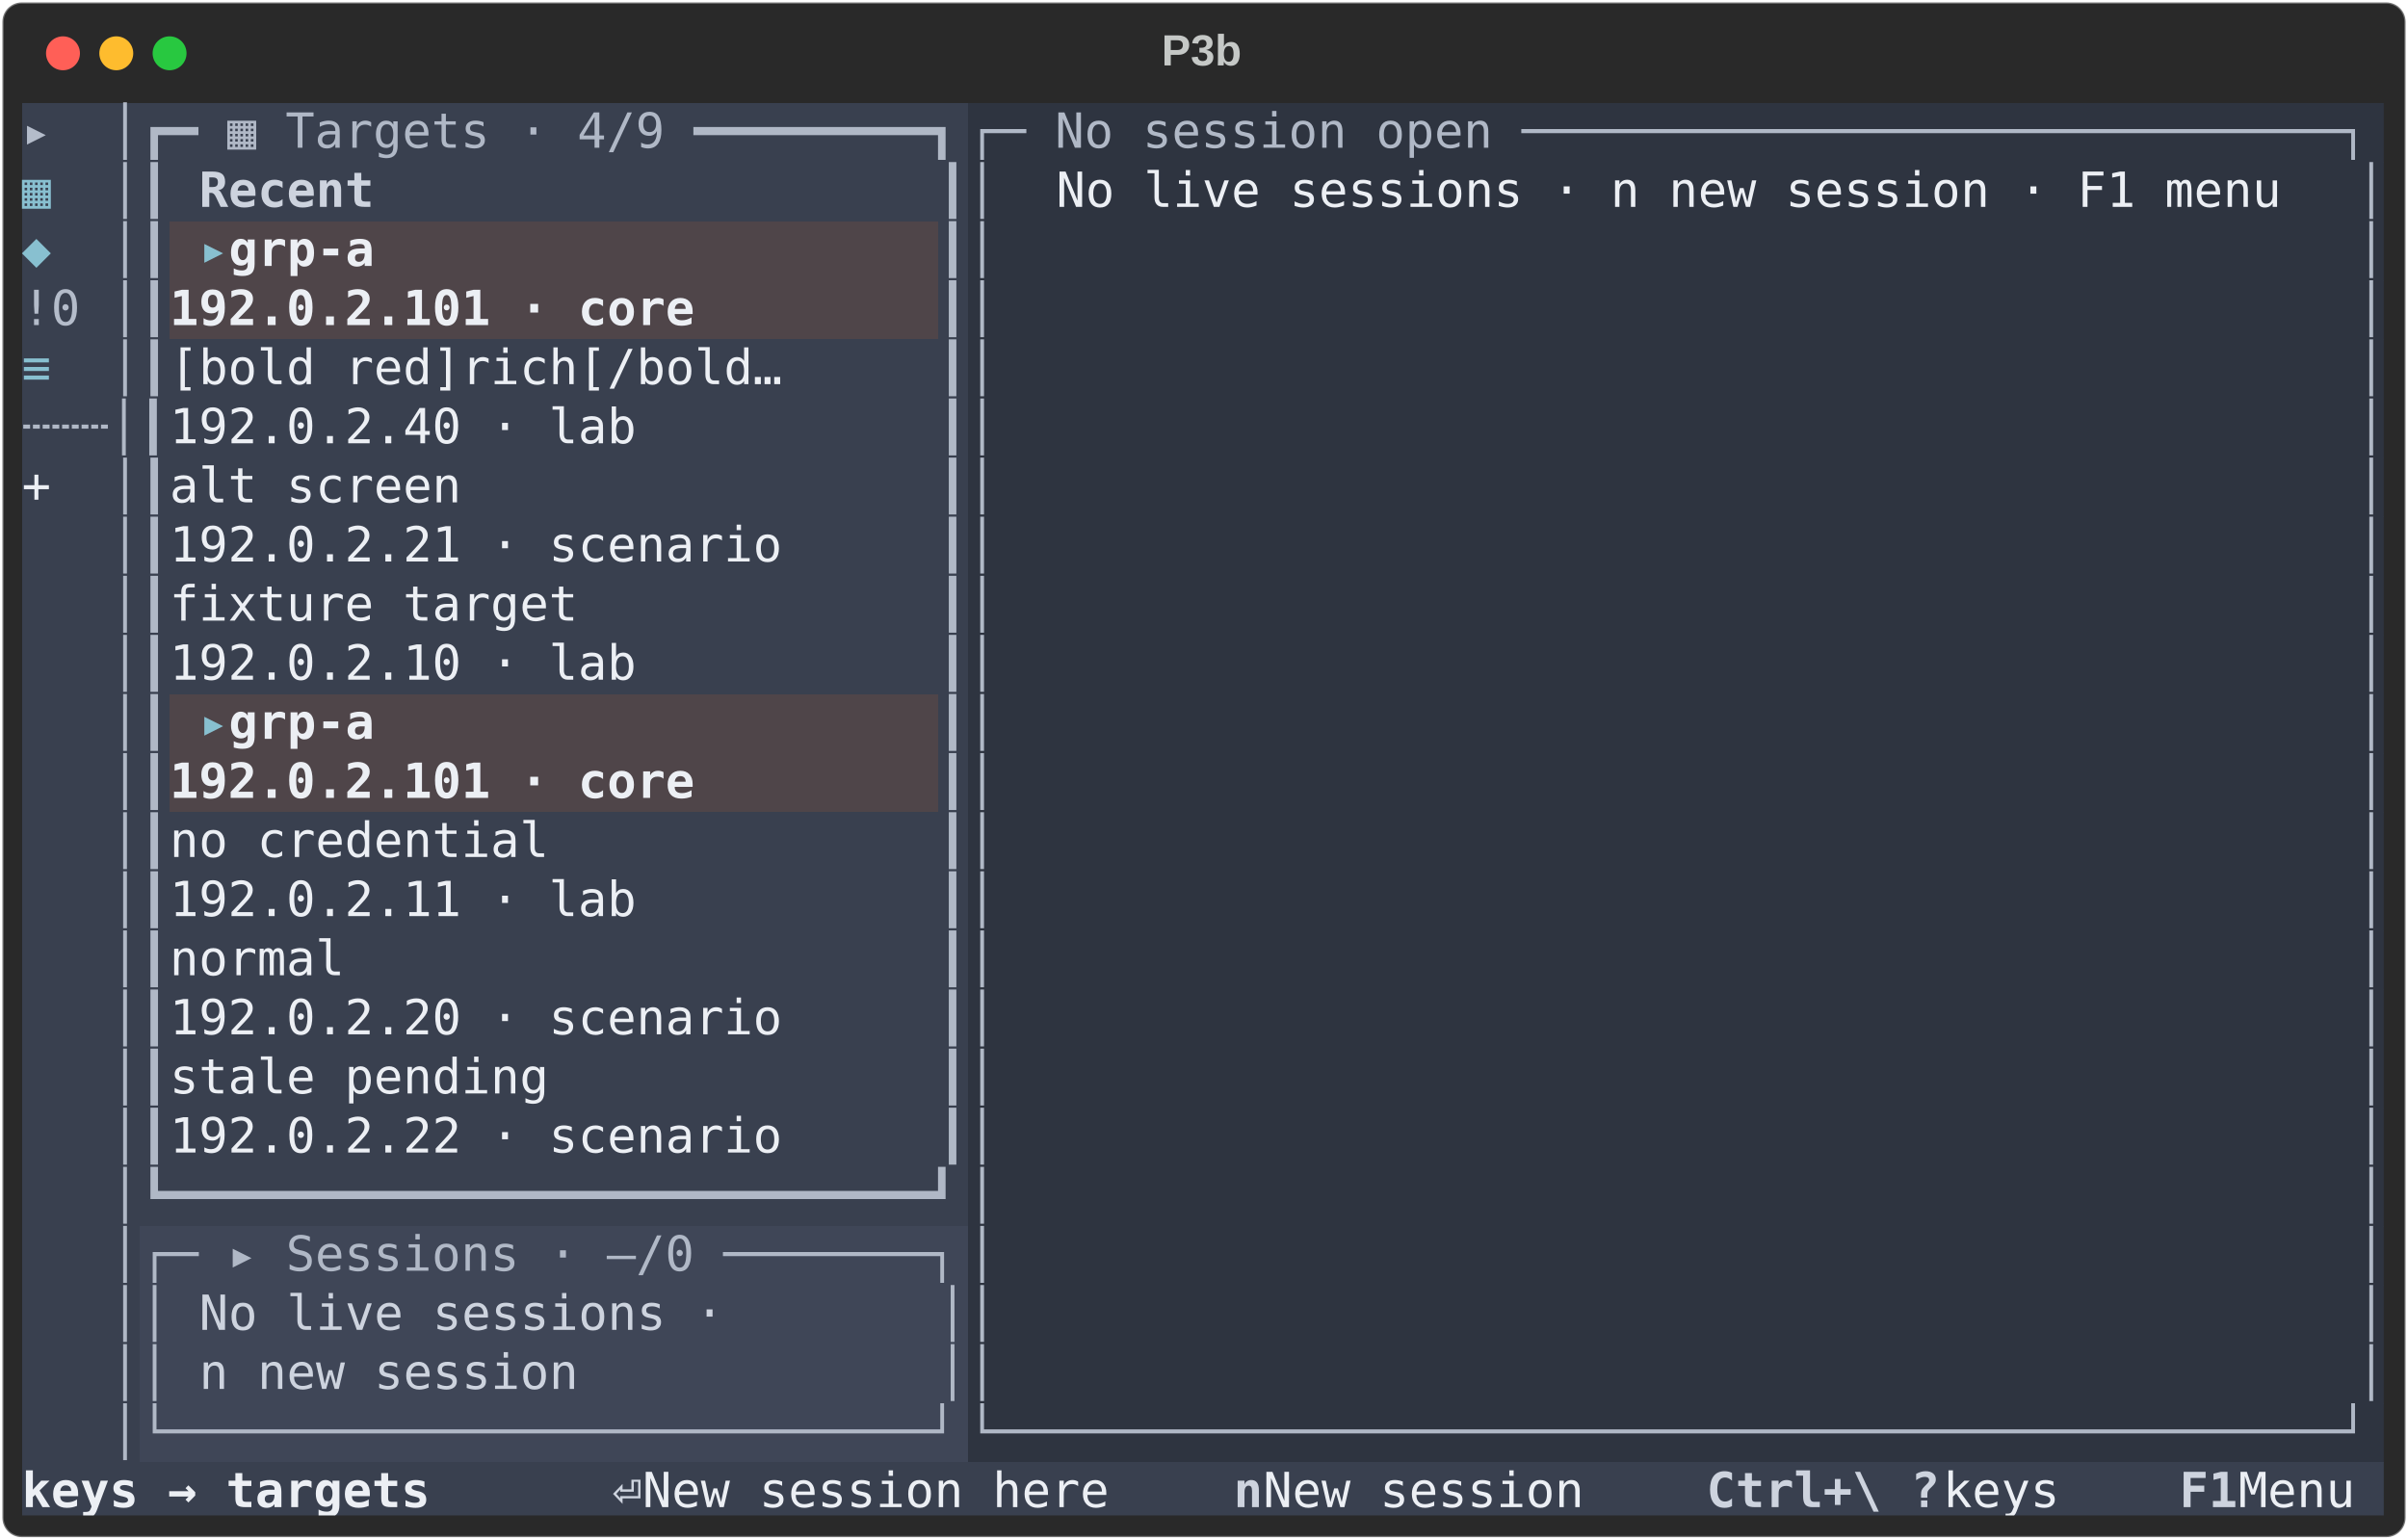
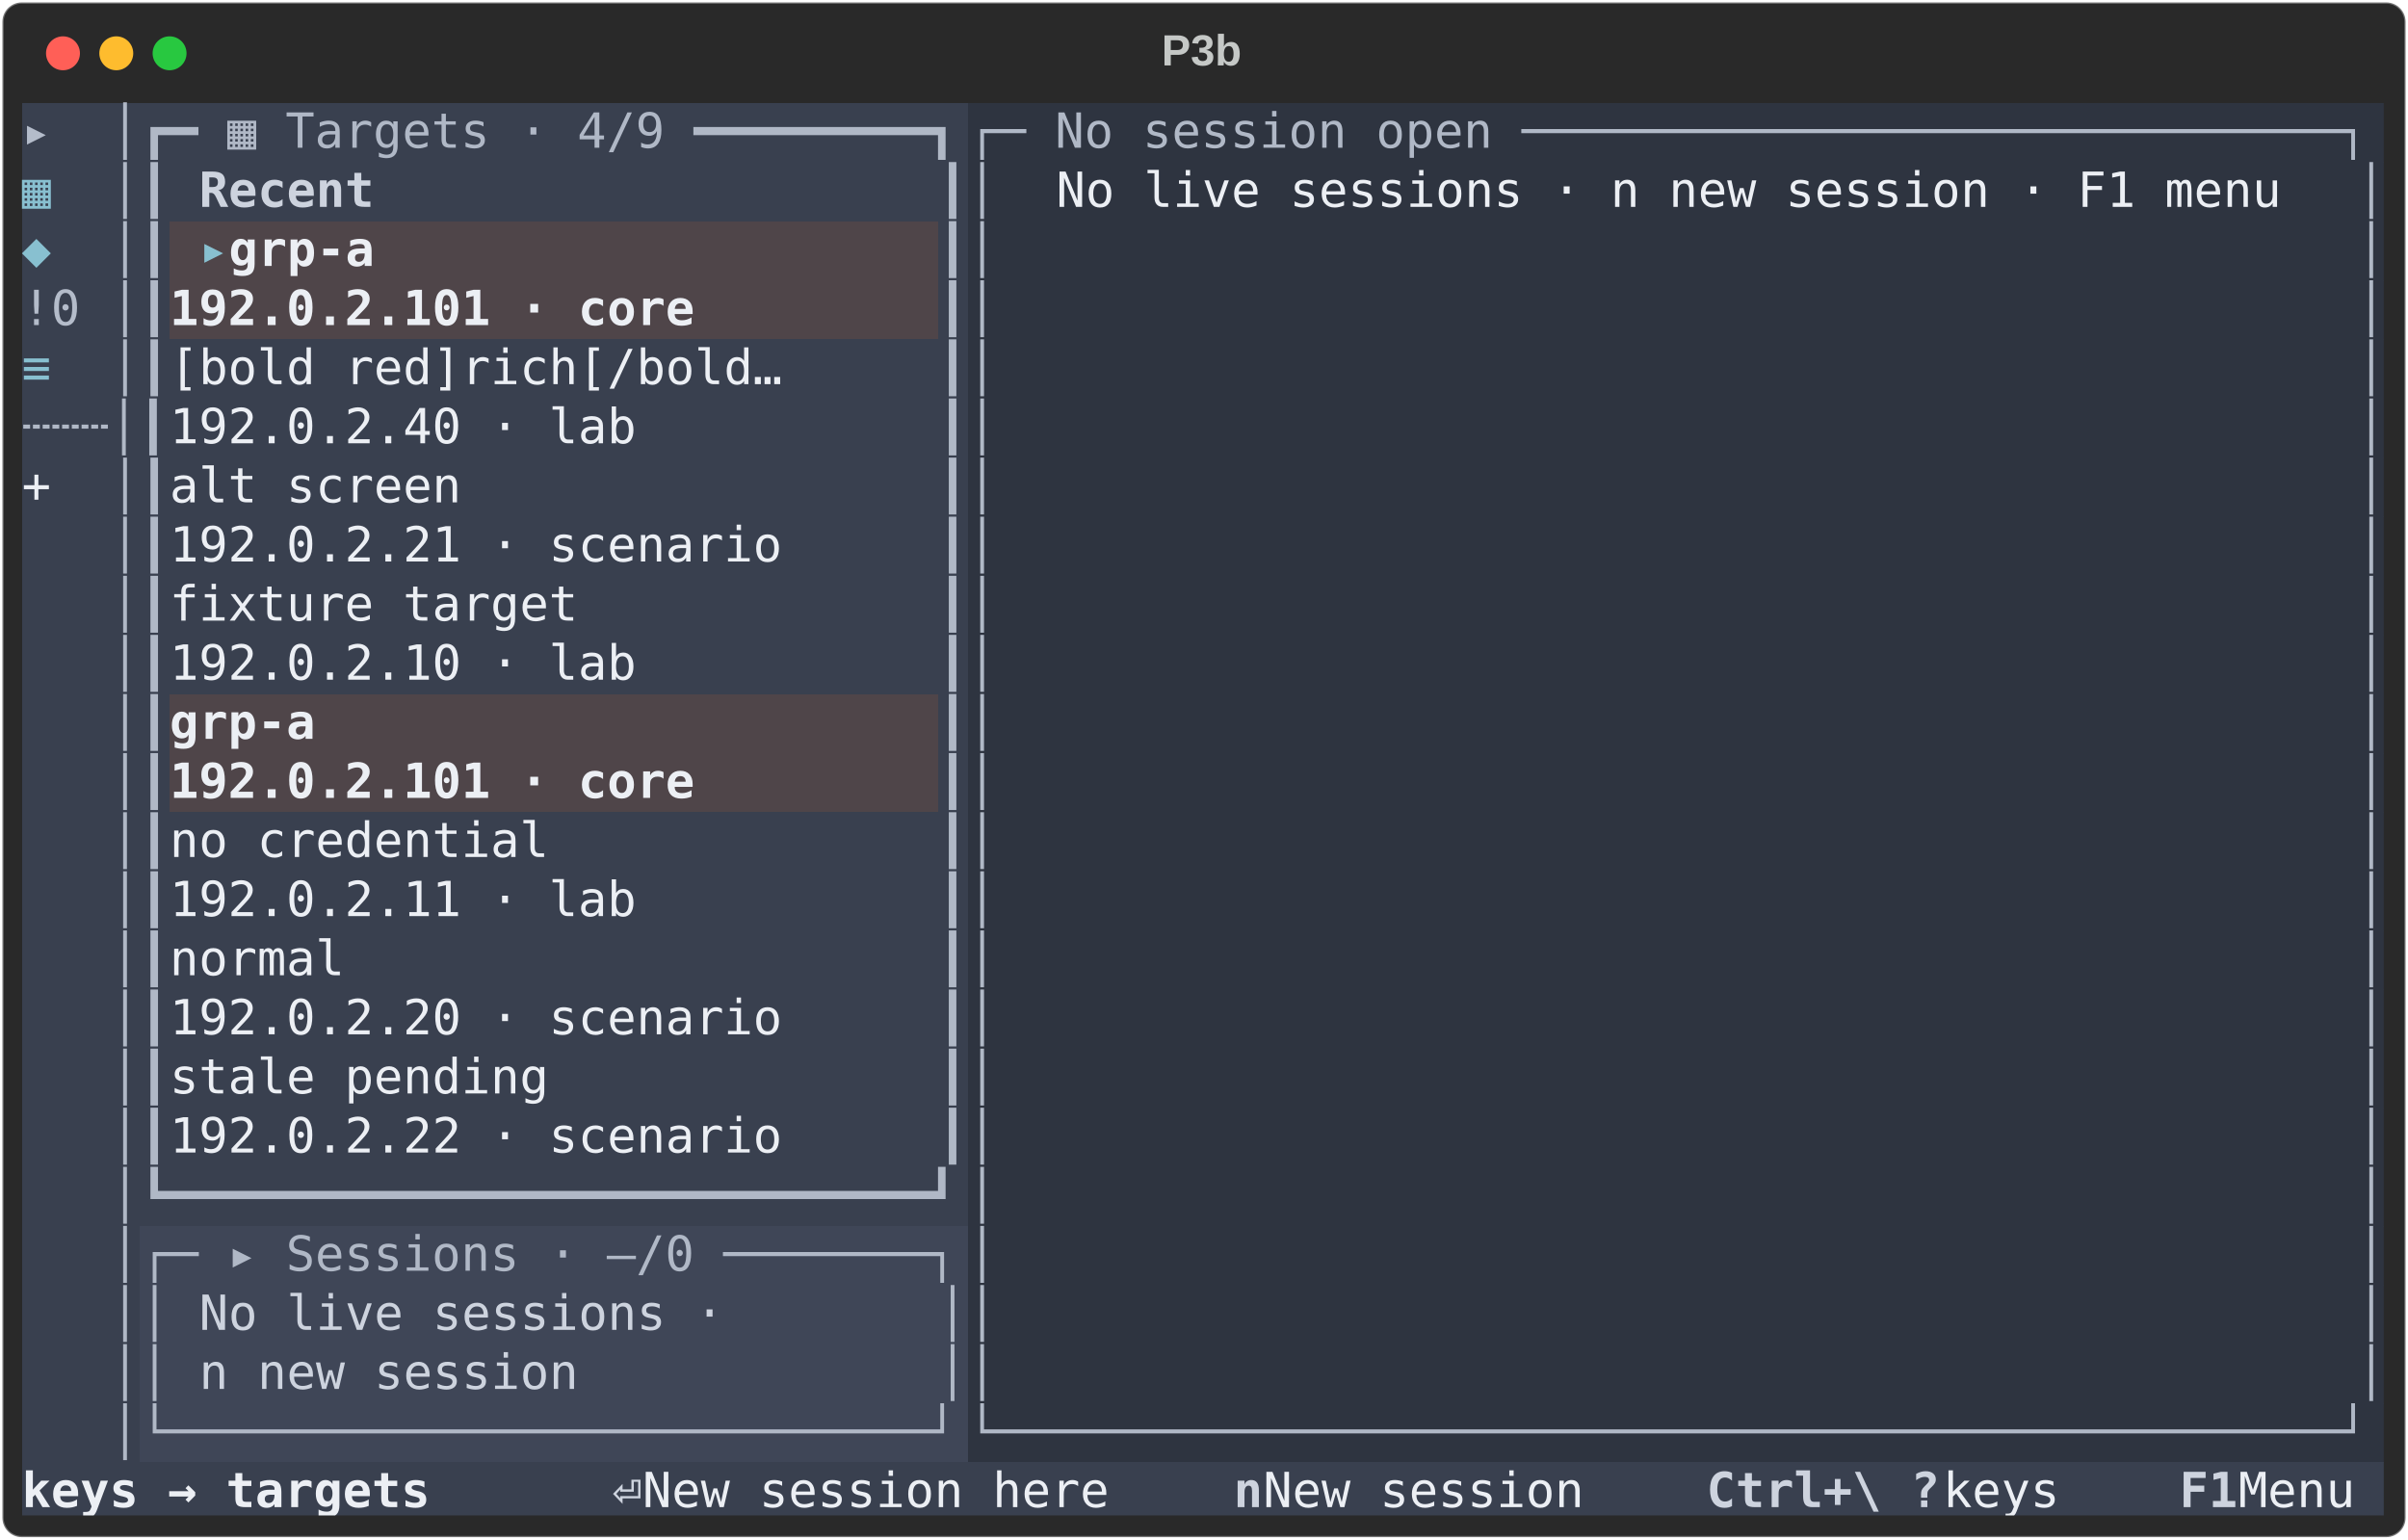
<svg xmlns="http://www.w3.org/2000/svg" class="rich-terminal" viewBox="0 0 994 635.6">
  <style>

    @font-face {
        font-family: "Fira Code";
        src: local("FiraCode-Regular"),
                url("https://cdnjs.cloudflare.com/ajax/libs/firacode/6.2.0/woff2/FiraCode-Regular.woff2") format("woff2"),
                url("https://cdnjs.cloudflare.com/ajax/libs/firacode/6.2.0/woff/FiraCode-Regular.woff") format("woff");
        font-style: normal;
        font-weight: 400;
    }
    @font-face {
        font-family: "Fira Code";
        src: local("FiraCode-Bold"),
                url("https://cdnjs.cloudflare.com/ajax/libs/firacode/6.2.0/woff2/FiraCode-Bold.woff2") format("woff2"),
                url("https://cdnjs.cloudflare.com/ajax/libs/firacode/6.2.0/woff/FiraCode-Bold.woff") format("woff");
        font-style: bold;
        font-weight: 700;
    }

    .terminal-p3b-matrix {
        font-family: Fira Code, monospace;
        font-size: 20px;
        line-height: 24.4px;
        font-variant-east-asian: full-width;
    }

    .terminal-p3b-title {
        font-size: 18px;
        font-weight: bold;
        font-family: arial;
    }

    .terminal-p3b-r1 { fill: #b4bcca }
.terminal-p3b-r2 { fill: #eceff4 }
.terminal-p3b-r3 { fill: #b0b8c6 }
.terminal-p3b-r4 { fill: #c5c8c6 }
.terminal-p3b-r5 { fill: #88c0d0 }
.terminal-p3b-r6 { fill: #cdd3de;font-weight: bold }
.terminal-p3b-r7 { fill: #eceff4;font-weight: bold }
.terminal-p3b-r8 { fill: #88c0d0;font-weight: bold }
.terminal-p3b-r9 { fill: #cdd3de }
    </style>
  <defs>
    <clipPath id="terminal-p3b-clip-terminal">
      <rect x="0" y="0" width="975.0" height="584.6" />
    </clipPath>
    <clipPath id="terminal-p3b-line-0">
      <rect x="0" y="1.5" width="976" height="24.65" />
    </clipPath>
    <clipPath id="terminal-p3b-line-1">
      <rect x="0" y="25.9" width="976" height="24.65" />
    </clipPath>
    <clipPath id="terminal-p3b-line-2">
      <rect x="0" y="50.3" width="976" height="24.65" />
    </clipPath>
    <clipPath id="terminal-p3b-line-3">
      <rect x="0" y="74.7" width="976" height="24.65" />
    </clipPath>
    <clipPath id="terminal-p3b-line-4">
      <rect x="0" y="99.1" width="976" height="24.65" />
    </clipPath>
    <clipPath id="terminal-p3b-line-5">
      <rect x="0" y="123.5" width="976" height="24.65" />
    </clipPath>
    <clipPath id="terminal-p3b-line-6">
      <rect x="0" y="147.9" width="976" height="24.65" />
    </clipPath>
    <clipPath id="terminal-p3b-line-7">
      <rect x="0" y="172.3" width="976" height="24.65" />
    </clipPath>
    <clipPath id="terminal-p3b-line-8">
      <rect x="0" y="196.7" width="976" height="24.65" />
    </clipPath>
    <clipPath id="terminal-p3b-line-9">
      <rect x="0" y="221.1" width="976" height="24.65" />
    </clipPath>
    <clipPath id="terminal-p3b-line-10">
      <rect x="0" y="245.5" width="976" height="24.65" />
    </clipPath>
    <clipPath id="terminal-p3b-line-11">
      <rect x="0" y="269.9" width="976" height="24.65" />
    </clipPath>
    <clipPath id="terminal-p3b-line-12">
      <rect x="0" y="294.3" width="976" height="24.65" />
    </clipPath>
    <clipPath id="terminal-p3b-line-13">
      <rect x="0" y="318.7" width="976" height="24.65" />
    </clipPath>
    <clipPath id="terminal-p3b-line-14">
      <rect x="0" y="343.1" width="976" height="24.65" />
    </clipPath>
    <clipPath id="terminal-p3b-line-15">
      <rect x="0" y="367.5" width="976" height="24.65" />
    </clipPath>
    <clipPath id="terminal-p3b-line-16">
      <rect x="0" y="391.9" width="976" height="24.65" />
    </clipPath>
    <clipPath id="terminal-p3b-line-17">
      <rect x="0" y="416.3" width="976" height="24.65" />
    </clipPath>
    <clipPath id="terminal-p3b-line-18">
      <rect x="0" y="440.7" width="976" height="24.65" />
    </clipPath>
    <clipPath id="terminal-p3b-line-19">
      <rect x="0" y="465.1" width="976" height="24.65" />
    </clipPath>
    <clipPath id="terminal-p3b-line-20">
      <rect x="0" y="489.5" width="976" height="24.65" />
    </clipPath>
    <clipPath id="terminal-p3b-line-21">
      <rect x="0" y="513.9" width="976" height="24.65" />
    </clipPath>
    <clipPath id="terminal-p3b-line-22">
      <rect x="0" y="538.3" width="976" height="24.65" />
    </clipPath>
  </defs>
  <rect fill="#292929" stroke="rgba(255,255,255,0.35)" stroke-width="1" x="1" y="1" width="992" height="633.6" rx="8" />
  <text class="terminal-p3b-title" fill="#c5c8c6" text-anchor="middle" x="496" y="27">P3b</text>
  <g transform="translate(26,22)">
    <circle cx="0" cy="0" r="7" fill="#ff5f57" />
    <circle cx="22" cy="0" r="7" fill="#febc2e" />
    <circle cx="44" cy="0" r="7" fill="#28c840" />
  </g>
  <g transform="translate(9, 41)" clip-path="url(#terminal-p3b-clip-terminal)">
    <rect fill="#39404f" x="0" y="1.5" width="12.2" height="24.65" shape-rendering="crispEdges" />
    <rect fill="#39404f" x="12.2" y="1.5" width="24.4" height="24.65" shape-rendering="crispEdges" />
    <rect fill="#39404f" x="36.6" y="1.5" width="353.8" height="24.65" shape-rendering="crispEdges" />
    <rect fill="#2e3440" x="390.4" y="1.5" width="585.6" height="24.65" shape-rendering="crispEdges" />
    <rect fill="#39404f" x="0" y="25.9" width="12.2" height="24.65" shape-rendering="crispEdges" />
    <rect fill="#39404f" x="12.2" y="25.9" width="24.4" height="24.65" shape-rendering="crispEdges" />
    <rect fill="#39404f" x="36.6" y="25.9" width="24.4" height="24.65" shape-rendering="crispEdges" />
    <rect fill="#39404f" x="61" y="25.9" width="12.2" height="24.65" shape-rendering="crispEdges" />
    <rect fill="#39404f" x="73.2" y="25.9" width="292.8" height="24.65" shape-rendering="crispEdges" />
    <rect fill="#39404f" x="366" y="25.9" width="12.2" height="24.65" shape-rendering="crispEdges" />
    <rect fill="#39404f" x="378.2" y="25.9" width="12.2" height="24.65" shape-rendering="crispEdges" />
    <rect fill="#2e3440" x="390.4" y="25.9" width="12.2" height="24.65" shape-rendering="crispEdges" />
    <rect fill="#2e3440" x="402.6" y="25.9" width="12.2" height="24.65" shape-rendering="crispEdges" />
    <rect fill="#2e3440" x="414.8" y="25.9" width="12.2" height="24.65" shape-rendering="crispEdges" />
    <rect fill="#2e3440" x="427" y="25.9" width="512.4" height="24.65" shape-rendering="crispEdges" />
    <rect fill="#2e3440" x="939.4" y="25.9" width="12.2" height="24.65" shape-rendering="crispEdges" />
    <rect fill="#2e3440" x="951.6" y="25.9" width="12.2" height="24.65" shape-rendering="crispEdges" />
    <rect fill="#2e3440" x="963.8" y="25.9" width="12.2" height="24.65" shape-rendering="crispEdges" />
    <rect fill="#39404f" x="0" y="50.3" width="12.2" height="24.65" shape-rendering="crispEdges" />
    <rect fill="#39404f" x="12.2" y="50.3" width="24.4" height="24.65" shape-rendering="crispEdges" />
    <rect fill="#39404f" x="36.6" y="50.3" width="24.4" height="24.65" shape-rendering="crispEdges" />
    <rect fill="#4f4549" x="61" y="50.3" width="12.2" height="24.65" shape-rendering="crispEdges" />
    <rect fill="#4f4549" x="73.2" y="50.3" width="12.2" height="24.65" shape-rendering="crispEdges" />
    <rect fill="#4f4549" x="85.4" y="50.3" width="292.8" height="24.65" shape-rendering="crispEdges" />
    <rect fill="#39404f" x="378.2" y="50.3" width="12.2" height="24.65" shape-rendering="crispEdges" />
    <rect fill="#2e3440" x="390.4" y="50.3" width="12.2" height="24.65" shape-rendering="crispEdges" />
    <rect fill="#2e3440" x="402.6" y="50.3" width="561.2" height="24.65" shape-rendering="crispEdges" />
    <rect fill="#2e3440" x="963.8" y="50.3" width="12.2" height="24.65" shape-rendering="crispEdges" />
    <rect fill="#39404f" x="0" y="74.7" width="24.4" height="24.65" shape-rendering="crispEdges" />
    <rect fill="#39404f" x="24.4" y="74.7" width="12.2" height="24.65" shape-rendering="crispEdges" />
    <rect fill="#39404f" x="36.6" y="74.7" width="24.4" height="24.65" shape-rendering="crispEdges" />
    <rect fill="#4f4549" x="61" y="74.7" width="317.2" height="24.65" shape-rendering="crispEdges" />
    <rect fill="#39404f" x="378.2" y="74.7" width="12.2" height="24.65" shape-rendering="crispEdges" />
    <rect fill="#2e3440" x="390.4" y="74.7" width="12.2" height="24.65" shape-rendering="crispEdges" />
    <rect fill="#2e3440" x="402.6" y="74.7" width="561.2" height="24.65" shape-rendering="crispEdges" />
    <rect fill="#2e3440" x="963.8" y="74.7" width="12.2" height="24.65" shape-rendering="crispEdges" />
    <rect fill="#39404f" x="0" y="99.1" width="12.2" height="24.65" shape-rendering="crispEdges" />
    <rect fill="#39404f" x="12.2" y="99.1" width="24.4" height="24.65" shape-rendering="crispEdges" />
    <rect fill="#39404f" x="36.6" y="99.1" width="24.4" height="24.65" shape-rendering="crispEdges" />
    <rect fill="#39404f" x="61" y="99.1" width="317.2" height="24.65" shape-rendering="crispEdges" />
    <rect fill="#39404f" x="378.2" y="99.1" width="12.2" height="24.65" shape-rendering="crispEdges" />
    <rect fill="#2e3440" x="390.4" y="99.1" width="12.2" height="24.65" shape-rendering="crispEdges" />
    <rect fill="#2e3440" x="402.6" y="99.1" width="561.2" height="24.65" shape-rendering="crispEdges" />
    <rect fill="#2e3440" x="963.8" y="99.1" width="12.2" height="24.65" shape-rendering="crispEdges" />
    <rect fill="#39404f" x="0" y="123.5" width="61" height="24.65" shape-rendering="crispEdges" />
    <rect fill="#39404f" x="61" y="123.5" width="317.2" height="24.65" shape-rendering="crispEdges" />
    <rect fill="#39404f" x="378.2" y="123.5" width="12.2" height="24.65" shape-rendering="crispEdges" />
    <rect fill="#2e3440" x="390.4" y="123.5" width="12.2" height="24.65" shape-rendering="crispEdges" />
    <rect fill="#2e3440" x="402.6" y="123.5" width="561.2" height="24.65" shape-rendering="crispEdges" />
    <rect fill="#2e3440" x="963.8" y="123.5" width="12.2" height="24.65" shape-rendering="crispEdges" />
    <rect fill="#39404f" x="0" y="147.9" width="36.6" height="24.65" shape-rendering="crispEdges" />
    <rect fill="#39404f" x="36.6" y="147.9" width="24.4" height="24.65" shape-rendering="crispEdges" />
    <rect fill="#39404f" x="61" y="147.9" width="317.2" height="24.65" shape-rendering="crispEdges" />
    <rect fill="#39404f" x="378.2" y="147.9" width="12.2" height="24.65" shape-rendering="crispEdges" />
    <rect fill="#2e3440" x="390.4" y="147.9" width="12.2" height="24.65" shape-rendering="crispEdges" />
    <rect fill="#2e3440" x="402.6" y="147.9" width="561.2" height="24.65" shape-rendering="crispEdges" />
    <rect fill="#2e3440" x="963.8" y="147.9" width="12.2" height="24.65" shape-rendering="crispEdges" />
    <rect fill="#39404f" x="0" y="172.3" width="36.6" height="24.65" shape-rendering="crispEdges" />
    <rect fill="#39404f" x="36.6" y="172.3" width="24.4" height="24.65" shape-rendering="crispEdges" />
    <rect fill="#39404f" x="61" y="172.3" width="317.2" height="24.65" shape-rendering="crispEdges" />
    <rect fill="#39404f" x="378.2" y="172.3" width="12.2" height="24.65" shape-rendering="crispEdges" />
    <rect fill="#2e3440" x="390.4" y="172.3" width="12.2" height="24.65" shape-rendering="crispEdges" />
    <rect fill="#2e3440" x="402.6" y="172.3" width="561.2" height="24.65" shape-rendering="crispEdges" />
    <rect fill="#2e3440" x="963.8" y="172.3" width="12.2" height="24.65" shape-rendering="crispEdges" />
    <rect fill="#39404f" x="0" y="196.7" width="36.6" height="24.65" shape-rendering="crispEdges" />
    <rect fill="#39404f" x="36.6" y="196.7" width="24.4" height="24.65" shape-rendering="crispEdges" />
    <rect fill="#39404f" x="61" y="196.7" width="317.2" height="24.65" shape-rendering="crispEdges" />
    <rect fill="#39404f" x="378.2" y="196.7" width="12.2" height="24.65" shape-rendering="crispEdges" />
    <rect fill="#2e3440" x="390.4" y="196.7" width="12.2" height="24.65" shape-rendering="crispEdges" />
    <rect fill="#2e3440" x="402.6" y="196.7" width="561.2" height="24.65" shape-rendering="crispEdges" />
    <rect fill="#2e3440" x="963.8" y="196.7" width="12.2" height="24.65" shape-rendering="crispEdges" />
    <rect fill="#39404f" x="0" y="221.1" width="36.6" height="24.65" shape-rendering="crispEdges" />
    <rect fill="#39404f" x="36.6" y="221.1" width="24.4" height="24.65" shape-rendering="crispEdges" />
    <rect fill="#39404f" x="61" y="221.1" width="317.2" height="24.65" shape-rendering="crispEdges" />
    <rect fill="#39404f" x="378.2" y="221.1" width="12.2" height="24.65" shape-rendering="crispEdges" />
    <rect fill="#2e3440" x="390.4" y="221.1" width="12.2" height="24.65" shape-rendering="crispEdges" />
    <rect fill="#2e3440" x="402.6" y="221.1" width="561.2" height="24.65" shape-rendering="crispEdges" />
    <rect fill="#2e3440" x="963.8" y="221.1" width="12.2" height="24.65" shape-rendering="crispEdges" />
    <rect fill="#39404f" x="0" y="245.5" width="36.6" height="24.65" shape-rendering="crispEdges" />
    <rect fill="#39404f" x="36.6" y="245.5" width="24.4" height="24.65" shape-rendering="crispEdges" />
-     <rect fill="#4f4549" x="61" y="245.5" width="12.2" height="24.65" shape-rendering="crispEdges" />
-     <rect fill="#4f4549" x="73.2" y="245.5" width="12.2" height="24.65" shape-rendering="crispEdges" />
-     <rect fill="#4f4549" x="85.4" y="245.5" width="292.8" height="24.65" shape-rendering="crispEdges" />
+     <rect fill="#4f4549" x="61" y="245.5" width="317.2" height="24.65" shape-rendering="crispEdges" />
    <rect fill="#39404f" x="378.2" y="245.5" width="12.2" height="24.65" shape-rendering="crispEdges" />
    <rect fill="#2e3440" x="390.4" y="245.5" width="12.2" height="24.65" shape-rendering="crispEdges" />
    <rect fill="#2e3440" x="402.6" y="245.5" width="561.2" height="24.65" shape-rendering="crispEdges" />
    <rect fill="#2e3440" x="963.8" y="245.5" width="12.2" height="24.65" shape-rendering="crispEdges" />
    <rect fill="#39404f" x="0" y="269.9" width="36.6" height="24.65" shape-rendering="crispEdges" />
    <rect fill="#39404f" x="36.6" y="269.9" width="24.4" height="24.65" shape-rendering="crispEdges" />
    <rect fill="#4f4549" x="61" y="269.9" width="317.2" height="24.65" shape-rendering="crispEdges" />
    <rect fill="#39404f" x="378.2" y="269.9" width="12.2" height="24.65" shape-rendering="crispEdges" />
    <rect fill="#2e3440" x="390.4" y="269.9" width="12.2" height="24.65" shape-rendering="crispEdges" />
    <rect fill="#2e3440" x="402.6" y="269.9" width="561.2" height="24.65" shape-rendering="crispEdges" />
    <rect fill="#2e3440" x="963.8" y="269.9" width="12.2" height="24.65" shape-rendering="crispEdges" />
    <rect fill="#39404f" x="0" y="294.3" width="36.6" height="24.65" shape-rendering="crispEdges" />
    <rect fill="#39404f" x="36.6" y="294.3" width="24.4" height="24.65" shape-rendering="crispEdges" />
    <rect fill="#39404f" x="61" y="294.3" width="317.2" height="24.65" shape-rendering="crispEdges" />
    <rect fill="#39404f" x="378.2" y="294.3" width="12.2" height="24.65" shape-rendering="crispEdges" />
    <rect fill="#2e3440" x="390.4" y="294.3" width="12.2" height="24.65" shape-rendering="crispEdges" />
    <rect fill="#2e3440" x="402.6" y="294.3" width="561.2" height="24.65" shape-rendering="crispEdges" />
    <rect fill="#2e3440" x="963.8" y="294.3" width="12.2" height="24.65" shape-rendering="crispEdges" />
    <rect fill="#39404f" x="0" y="318.7" width="36.6" height="24.65" shape-rendering="crispEdges" />
    <rect fill="#39404f" x="36.6" y="318.7" width="24.4" height="24.65" shape-rendering="crispEdges" />
    <rect fill="#39404f" x="61" y="318.7" width="317.2" height="24.65" shape-rendering="crispEdges" />
    <rect fill="#39404f" x="378.2" y="318.7" width="12.2" height="24.65" shape-rendering="crispEdges" />
    <rect fill="#2e3440" x="390.4" y="318.7" width="12.2" height="24.65" shape-rendering="crispEdges" />
    <rect fill="#2e3440" x="402.6" y="318.7" width="561.2" height="24.65" shape-rendering="crispEdges" />
    <rect fill="#2e3440" x="963.8" y="318.7" width="12.2" height="24.65" shape-rendering="crispEdges" />
    <rect fill="#39404f" x="0" y="343.1" width="36.6" height="24.65" shape-rendering="crispEdges" />
    <rect fill="#39404f" x="36.6" y="343.1" width="24.4" height="24.65" shape-rendering="crispEdges" />
    <rect fill="#39404f" x="61" y="343.1" width="317.2" height="24.65" shape-rendering="crispEdges" />
    <rect fill="#39404f" x="378.2" y="343.1" width="12.2" height="24.65" shape-rendering="crispEdges" />
    <rect fill="#2e3440" x="390.4" y="343.1" width="12.2" height="24.65" shape-rendering="crispEdges" />
    <rect fill="#2e3440" x="402.6" y="343.1" width="561.2" height="24.65" shape-rendering="crispEdges" />
    <rect fill="#2e3440" x="963.8" y="343.1" width="12.2" height="24.65" shape-rendering="crispEdges" />
    <rect fill="#39404f" x="0" y="367.5" width="36.6" height="24.65" shape-rendering="crispEdges" />
    <rect fill="#39404f" x="36.6" y="367.5" width="24.4" height="24.65" shape-rendering="crispEdges" />
    <rect fill="#39404f" x="61" y="367.5" width="317.2" height="24.65" shape-rendering="crispEdges" />
    <rect fill="#39404f" x="378.2" y="367.5" width="12.2" height="24.65" shape-rendering="crispEdges" />
    <rect fill="#2e3440" x="390.4" y="367.5" width="12.2" height="24.65" shape-rendering="crispEdges" />
    <rect fill="#2e3440" x="402.6" y="367.5" width="561.2" height="24.65" shape-rendering="crispEdges" />
    <rect fill="#2e3440" x="963.8" y="367.5" width="12.2" height="24.65" shape-rendering="crispEdges" />
    <rect fill="#39404f" x="0" y="391.9" width="36.6" height="24.65" shape-rendering="crispEdges" />
    <rect fill="#39404f" x="36.6" y="391.9" width="24.4" height="24.65" shape-rendering="crispEdges" />
    <rect fill="#39404f" x="61" y="391.9" width="317.2" height="24.65" shape-rendering="crispEdges" />
    <rect fill="#39404f" x="378.2" y="391.9" width="12.2" height="24.65" shape-rendering="crispEdges" />
    <rect fill="#2e3440" x="390.4" y="391.9" width="12.2" height="24.65" shape-rendering="crispEdges" />
    <rect fill="#2e3440" x="402.6" y="391.9" width="561.2" height="24.65" shape-rendering="crispEdges" />
    <rect fill="#2e3440" x="963.8" y="391.9" width="12.2" height="24.65" shape-rendering="crispEdges" />
    <rect fill="#39404f" x="0" y="416.3" width="36.6" height="24.65" shape-rendering="crispEdges" />
    <rect fill="#39404f" x="36.6" y="416.3" width="24.4" height="24.65" shape-rendering="crispEdges" />
    <rect fill="#39404f" x="61" y="416.3" width="317.2" height="24.65" shape-rendering="crispEdges" />
    <rect fill="#39404f" x="378.2" y="416.3" width="12.2" height="24.65" shape-rendering="crispEdges" />
    <rect fill="#2e3440" x="390.4" y="416.3" width="12.2" height="24.65" shape-rendering="crispEdges" />
    <rect fill="#2e3440" x="402.6" y="416.3" width="561.2" height="24.65" shape-rendering="crispEdges" />
    <rect fill="#2e3440" x="963.8" y="416.3" width="12.2" height="24.65" shape-rendering="crispEdges" />
    <rect fill="#39404f" x="0" y="440.7" width="36.6" height="24.65" shape-rendering="crispEdges" />
    <rect fill="#39404f" x="36.6" y="440.7" width="353.8" height="24.65" shape-rendering="crispEdges" />
    <rect fill="#2e3440" x="390.4" y="440.7" width="12.2" height="24.65" shape-rendering="crispEdges" />
    <rect fill="#2e3440" x="402.6" y="440.7" width="561.2" height="24.65" shape-rendering="crispEdges" />
    <rect fill="#2e3440" x="963.8" y="440.7" width="12.2" height="24.65" shape-rendering="crispEdges" />
    <rect fill="#39404f" x="0" y="465.1" width="36.6" height="24.65" shape-rendering="crispEdges" />
    <rect fill="#39404f" x="36.6" y="465.1" width="12.2" height="24.65" shape-rendering="crispEdges" />
    <rect fill="#3f4657" x="48.8" y="465.1" width="341.6" height="24.65" shape-rendering="crispEdges" />
    <rect fill="#2e3440" x="390.4" y="465.1" width="12.2" height="24.65" shape-rendering="crispEdges" />
    <rect fill="#2e3440" x="402.6" y="465.1" width="561.2" height="24.65" shape-rendering="crispEdges" />
    <rect fill="#2e3440" x="963.8" y="465.1" width="12.2" height="24.65" shape-rendering="crispEdges" />
    <rect fill="#39404f" x="0" y="489.5" width="36.6" height="24.65" shape-rendering="crispEdges" />
    <rect fill="#39404f" x="36.6" y="489.5" width="12.2" height="24.65" shape-rendering="crispEdges" />
    <rect fill="#3f4657" x="48.8" y="489.5" width="12.2" height="24.65" shape-rendering="crispEdges" />
    <rect fill="#3f4657" x="61" y="489.5" width="12.2" height="24.65" shape-rendering="crispEdges" />
    <rect fill="#3f4657" x="73.2" y="489.5" width="292.8" height="24.65" shape-rendering="crispEdges" />
    <rect fill="#3f4657" x="366" y="489.5" width="12.2" height="24.65" shape-rendering="crispEdges" />
    <rect fill="#3f4657" x="378.2" y="489.5" width="12.2" height="24.65" shape-rendering="crispEdges" />
    <rect fill="#2e3440" x="390.4" y="489.5" width="12.2" height="24.65" shape-rendering="crispEdges" />
    <rect fill="#2e3440" x="402.6" y="489.5" width="561.2" height="24.65" shape-rendering="crispEdges" />
    <rect fill="#2e3440" x="963.8" y="489.5" width="12.2" height="24.65" shape-rendering="crispEdges" />
    <rect fill="#39404f" x="0" y="513.9" width="36.6" height="24.65" shape-rendering="crispEdges" />
    <rect fill="#39404f" x="36.6" y="513.9" width="12.2" height="24.65" shape-rendering="crispEdges" />
    <rect fill="#3f4657" x="48.8" y="513.9" width="12.2" height="24.65" shape-rendering="crispEdges" />
    <rect fill="#3f4657" x="61" y="513.9" width="12.2" height="24.65" shape-rendering="crispEdges" />
    <rect fill="#3f4657" x="73.2" y="513.9" width="292.8" height="24.65" shape-rendering="crispEdges" />
    <rect fill="#3f4657" x="366" y="513.9" width="12.2" height="24.65" shape-rendering="crispEdges" />
    <rect fill="#3f4657" x="378.2" y="513.9" width="12.2" height="24.65" shape-rendering="crispEdges" />
    <rect fill="#2e3440" x="390.4" y="513.9" width="12.2" height="24.65" shape-rendering="crispEdges" />
    <rect fill="#2e3440" x="402.6" y="513.9" width="561.2" height="24.65" shape-rendering="crispEdges" />
    <rect fill="#2e3440" x="963.8" y="513.9" width="12.2" height="24.65" shape-rendering="crispEdges" />
    <rect fill="#39404f" x="0" y="538.3" width="36.6" height="24.65" shape-rendering="crispEdges" />
    <rect fill="#39404f" x="36.6" y="538.3" width="12.2" height="24.65" shape-rendering="crispEdges" />
    <rect fill="#3f4657" x="48.8" y="538.3" width="341.6" height="24.65" shape-rendering="crispEdges" />
    <rect fill="#2e3440" x="390.4" y="538.3" width="585.6" height="24.65" shape-rendering="crispEdges" />
    <rect fill="#39404f" x="0" y="562.7" width="170.8" height="24.65" shape-rendering="crispEdges" />
    <rect fill="#39404f" x="170.8" y="562.7" width="73.2" height="24.65" shape-rendering="crispEdges" />
    <rect fill="#39404f" x="244" y="562.7" width="12.2" height="24.65" shape-rendering="crispEdges" />
    <rect fill="#39404f" x="256.2" y="562.7" width="244" height="24.65" shape-rendering="crispEdges" />
    <rect fill="#39404f" x="500.2" y="562.7" width="12.2" height="24.65" shape-rendering="crispEdges" />
    <rect fill="#39404f" x="512.4" y="562.7" width="183" height="24.65" shape-rendering="crispEdges" />
    <rect fill="#39404f" x="695.4" y="562.7" width="97.6" height="24.65" shape-rendering="crispEdges" />
    <rect fill="#39404f" x="793" y="562.7" width="97.6" height="24.65" shape-rendering="crispEdges" />
    <rect fill="#39404f" x="890.6" y="562.7" width="24.4" height="24.65" shape-rendering="crispEdges" />
    <rect fill="#39404f" x="915" y="562.7" width="61" height="24.65" shape-rendering="crispEdges" />
    <g class="terminal-p3b-matrix">
      <text class="terminal-p3b-r1" x="0" y="20" textLength="12.2" clip-path="url(#terminal-p3b-line-0)">▸</text>
      <text class="terminal-p3b-r3" x="36.6" y="20" textLength="353.8" clip-path="url(#terminal-p3b-line-0)">│┏━ ▦ Targets · 4/9 ━━━━━━━━┓</text>
      <text class="terminal-p3b-r3" x="390.4" y="20" textLength="585.6" clip-path="url(#terminal-p3b-line-0)">┌─ No session open ────────────────────────────┐</text>
      <text class="terminal-p3b-r4" x="976" y="20" textLength="12.2" clip-path="url(#terminal-p3b-line-0)">
</text>
      <text class="terminal-p3b-r5" x="0" y="44.4" textLength="12.2" clip-path="url(#terminal-p3b-line-1)">▦</text>
      <text class="terminal-p3b-r3" x="36.6" y="44.4" textLength="24.4" clip-path="url(#terminal-p3b-line-1)">│┃</text>
      <text class="terminal-p3b-r6" x="73.2" y="44.4" textLength="292.8" clip-path="url(#terminal-p3b-line-1)">Recent                  </text>
      <text class="terminal-p3b-r3" x="378.2" y="44.4" textLength="12.2" clip-path="url(#terminal-p3b-line-1)">┃</text>
      <text class="terminal-p3b-r3" x="390.4" y="44.4" textLength="12.2" clip-path="url(#terminal-p3b-line-1)">│</text>
      <text class="terminal-p3b-r2" x="427" y="44.4" textLength="512.4" clip-path="url(#terminal-p3b-line-1)">No live sessions · n new session · F1 menu</text>
      <text class="terminal-p3b-r3" x="963.8" y="44.4" textLength="12.2" clip-path="url(#terminal-p3b-line-1)">│</text>
      <text class="terminal-p3b-r4" x="976" y="44.4" textLength="12.2" clip-path="url(#terminal-p3b-line-1)">
</text>
      <text class="terminal-p3b-r5" x="0" y="68.8" textLength="12.2" clip-path="url(#terminal-p3b-line-2)">◆</text>
      <text class="terminal-p3b-r3" x="36.6" y="68.8" textLength="24.4" clip-path="url(#terminal-p3b-line-2)">│┃</text>
      <text class="terminal-p3b-r8" x="73.2" y="68.8" textLength="12.2" clip-path="url(#terminal-p3b-line-2)">▸</text>
      <text class="terminal-p3b-r7" x="85.4" y="68.8" textLength="292.8" clip-path="url(#terminal-p3b-line-2)">grp-a                   </text>
      <text class="terminal-p3b-r3" x="378.2" y="68.8" textLength="12.2" clip-path="url(#terminal-p3b-line-2)">┃</text>
      <text class="terminal-p3b-r3" x="390.4" y="68.8" textLength="12.2" clip-path="url(#terminal-p3b-line-2)">│</text>
      <text class="terminal-p3b-r3" x="963.8" y="68.8" textLength="12.2" clip-path="url(#terminal-p3b-line-2)">│</text>
      <text class="terminal-p3b-r4" x="976" y="68.8" textLength="12.2" clip-path="url(#terminal-p3b-line-2)">
</text>
      <text class="terminal-p3b-r1" x="0" y="93.2" textLength="24.4" clip-path="url(#terminal-p3b-line-3)">!0</text>
      <text class="terminal-p3b-r3" x="36.6" y="93.2" textLength="24.4" clip-path="url(#terminal-p3b-line-3)">│┃</text>
      <text class="terminal-p3b-r7" x="61" y="93.2" textLength="317.2" clip-path="url(#terminal-p3b-line-3)">  192.0.2.101 · core      </text>
      <text class="terminal-p3b-r3" x="378.2" y="93.2" textLength="12.2" clip-path="url(#terminal-p3b-line-3)">┃</text>
      <text class="terminal-p3b-r3" x="390.4" y="93.2" textLength="12.2" clip-path="url(#terminal-p3b-line-3)">│</text>
      <text class="terminal-p3b-r3" x="963.8" y="93.2" textLength="12.2" clip-path="url(#terminal-p3b-line-3)">│</text>
      <text class="terminal-p3b-r4" x="976" y="93.2" textLength="12.2" clip-path="url(#terminal-p3b-line-3)">
</text>
      <text class="terminal-p3b-r5" x="0" y="117.6" textLength="12.2" clip-path="url(#terminal-p3b-line-4)">≡</text>
      <text class="terminal-p3b-r3" x="36.6" y="117.6" textLength="24.4" clip-path="url(#terminal-p3b-line-4)">│┃</text>
      <text class="terminal-p3b-r2" x="61" y="117.6" textLength="317.2" clip-path="url(#terminal-p3b-line-4)">  [bold red]rich[/bold…   </text>
      <text class="terminal-p3b-r3" x="378.2" y="117.6" textLength="12.2" clip-path="url(#terminal-p3b-line-4)">┃</text>
      <text class="terminal-p3b-r3" x="390.4" y="117.6" textLength="12.2" clip-path="url(#terminal-p3b-line-4)">│</text>
      <text class="terminal-p3b-r3" x="963.8" y="117.6" textLength="12.2" clip-path="url(#terminal-p3b-line-4)">│</text>
      <text class="terminal-p3b-r4" x="976" y="117.6" textLength="12.2" clip-path="url(#terminal-p3b-line-4)">
</text>
      <text class="terminal-p3b-r3" x="0" y="142" textLength="61" clip-path="url(#terminal-p3b-line-5)">┄┄┄│┃</text>
      <text class="terminal-p3b-r2" x="61" y="142" textLength="317.2" clip-path="url(#terminal-p3b-line-5)">  192.0.2.40 · lab        </text>
      <text class="terminal-p3b-r3" x="378.2" y="142" textLength="12.2" clip-path="url(#terminal-p3b-line-5)">┃</text>
      <text class="terminal-p3b-r3" x="390.4" y="142" textLength="12.2" clip-path="url(#terminal-p3b-line-5)">│</text>
      <text class="terminal-p3b-r3" x="963.8" y="142" textLength="12.2" clip-path="url(#terminal-p3b-line-5)">│</text>
      <text class="terminal-p3b-r4" x="976" y="142" textLength="12.2" clip-path="url(#terminal-p3b-line-5)">
</text>
      <text class="terminal-p3b-r2" x="0" y="166.4" textLength="36.6" clip-path="url(#terminal-p3b-line-6)">+  </text>
      <text class="terminal-p3b-r3" x="36.6" y="166.4" textLength="24.4" clip-path="url(#terminal-p3b-line-6)">│┃</text>
      <text class="terminal-p3b-r2" x="61" y="166.4" textLength="317.2" clip-path="url(#terminal-p3b-line-6)">  alt screen              </text>
      <text class="terminal-p3b-r3" x="378.2" y="166.4" textLength="12.2" clip-path="url(#terminal-p3b-line-6)">┃</text>
      <text class="terminal-p3b-r3" x="390.4" y="166.4" textLength="12.2" clip-path="url(#terminal-p3b-line-6)">│</text>
      <text class="terminal-p3b-r3" x="963.8" y="166.4" textLength="12.2" clip-path="url(#terminal-p3b-line-6)">│</text>
      <text class="terminal-p3b-r4" x="976" y="166.4" textLength="12.2" clip-path="url(#terminal-p3b-line-6)">
</text>
      <text class="terminal-p3b-r3" x="36.6" y="190.8" textLength="24.4" clip-path="url(#terminal-p3b-line-7)">│┃</text>
      <text class="terminal-p3b-r2" x="61" y="190.8" textLength="317.2" clip-path="url(#terminal-p3b-line-7)">  192.0.2.21 · scenario   </text>
      <text class="terminal-p3b-r3" x="378.2" y="190.8" textLength="12.2" clip-path="url(#terminal-p3b-line-7)">┃</text>
      <text class="terminal-p3b-r3" x="390.4" y="190.8" textLength="12.2" clip-path="url(#terminal-p3b-line-7)">│</text>
      <text class="terminal-p3b-r3" x="963.8" y="190.8" textLength="12.2" clip-path="url(#terminal-p3b-line-7)">│</text>
      <text class="terminal-p3b-r4" x="976" y="190.8" textLength="12.2" clip-path="url(#terminal-p3b-line-7)">
</text>
      <text class="terminal-p3b-r3" x="36.6" y="215.2" textLength="24.4" clip-path="url(#terminal-p3b-line-8)">│┃</text>
      <text class="terminal-p3b-r2" x="61" y="215.2" textLength="317.2" clip-path="url(#terminal-p3b-line-8)">  fixture target          </text>
      <text class="terminal-p3b-r3" x="378.2" y="215.2" textLength="12.2" clip-path="url(#terminal-p3b-line-8)">┃</text>
      <text class="terminal-p3b-r3" x="390.4" y="215.2" textLength="12.2" clip-path="url(#terminal-p3b-line-8)">│</text>
      <text class="terminal-p3b-r3" x="963.8" y="215.2" textLength="12.2" clip-path="url(#terminal-p3b-line-8)">│</text>
      <text class="terminal-p3b-r4" x="976" y="215.2" textLength="12.2" clip-path="url(#terminal-p3b-line-8)">
</text>
      <text class="terminal-p3b-r3" x="36.6" y="239.6" textLength="24.4" clip-path="url(#terminal-p3b-line-9)">│┃</text>
      <text class="terminal-p3b-r2" x="61" y="239.6" textLength="317.2" clip-path="url(#terminal-p3b-line-9)">  192.0.2.10 · lab        </text>
      <text class="terminal-p3b-r3" x="378.2" y="239.6" textLength="12.2" clip-path="url(#terminal-p3b-line-9)">┃</text>
      <text class="terminal-p3b-r3" x="390.4" y="239.6" textLength="12.2" clip-path="url(#terminal-p3b-line-9)">│</text>
      <text class="terminal-p3b-r3" x="963.8" y="239.6" textLength="12.2" clip-path="url(#terminal-p3b-line-9)">│</text>
      <text class="terminal-p3b-r4" x="976" y="239.6" textLength="12.2" clip-path="url(#terminal-p3b-line-9)">
</text>
      <text class="terminal-p3b-r3" x="36.6" y="264" textLength="24.4" clip-path="url(#terminal-p3b-line-10)">│┃</text>
-       <text class="terminal-p3b-r8" x="73.2" y="264" textLength="12.2" clip-path="url(#terminal-p3b-line-10)">▸</text>
-       <text class="terminal-p3b-r7" x="85.4" y="264" textLength="292.8" clip-path="url(#terminal-p3b-line-10)">grp-a                   </text>
+       <text class="terminal-p3b-r7" x="61" y="264" textLength="317.2" clip-path="url(#terminal-p3b-line-10)">  grp-a                   </text>
      <text class="terminal-p3b-r3" x="378.2" y="264" textLength="12.2" clip-path="url(#terminal-p3b-line-10)">┃</text>
      <text class="terminal-p3b-r3" x="390.4" y="264" textLength="12.2" clip-path="url(#terminal-p3b-line-10)">│</text>
      <text class="terminal-p3b-r3" x="963.8" y="264" textLength="12.2" clip-path="url(#terminal-p3b-line-10)">│</text>
      <text class="terminal-p3b-r4" x="976" y="264" textLength="12.2" clip-path="url(#terminal-p3b-line-10)">
</text>
      <text class="terminal-p3b-r3" x="36.6" y="288.4" textLength="24.4" clip-path="url(#terminal-p3b-line-11)">│┃</text>
      <text class="terminal-p3b-r7" x="61" y="288.4" textLength="317.2" clip-path="url(#terminal-p3b-line-11)">  192.0.2.101 · core      </text>
      <text class="terminal-p3b-r3" x="378.2" y="288.4" textLength="12.2" clip-path="url(#terminal-p3b-line-11)">┃</text>
      <text class="terminal-p3b-r3" x="390.4" y="288.4" textLength="12.2" clip-path="url(#terminal-p3b-line-11)">│</text>
      <text class="terminal-p3b-r3" x="963.8" y="288.4" textLength="12.2" clip-path="url(#terminal-p3b-line-11)">│</text>
      <text class="terminal-p3b-r4" x="976" y="288.4" textLength="12.2" clip-path="url(#terminal-p3b-line-11)">
</text>
      <text class="terminal-p3b-r3" x="36.6" y="312.8" textLength="24.4" clip-path="url(#terminal-p3b-line-12)">│┃</text>
      <text class="terminal-p3b-r2" x="61" y="312.8" textLength="317.2" clip-path="url(#terminal-p3b-line-12)">  no credential           </text>
      <text class="terminal-p3b-r3" x="378.2" y="312.8" textLength="12.2" clip-path="url(#terminal-p3b-line-12)">┃</text>
      <text class="terminal-p3b-r3" x="390.4" y="312.8" textLength="12.2" clip-path="url(#terminal-p3b-line-12)">│</text>
      <text class="terminal-p3b-r3" x="963.8" y="312.8" textLength="12.2" clip-path="url(#terminal-p3b-line-12)">│</text>
      <text class="terminal-p3b-r4" x="976" y="312.8" textLength="12.2" clip-path="url(#terminal-p3b-line-12)">
</text>
      <text class="terminal-p3b-r3" x="36.6" y="337.2" textLength="24.4" clip-path="url(#terminal-p3b-line-13)">│┃</text>
      <text class="terminal-p3b-r2" x="61" y="337.2" textLength="317.2" clip-path="url(#terminal-p3b-line-13)">  192.0.2.11 · lab        </text>
      <text class="terminal-p3b-r3" x="378.2" y="337.2" textLength="12.2" clip-path="url(#terminal-p3b-line-13)">┃</text>
      <text class="terminal-p3b-r3" x="390.4" y="337.2" textLength="12.2" clip-path="url(#terminal-p3b-line-13)">│</text>
      <text class="terminal-p3b-r3" x="963.8" y="337.2" textLength="12.2" clip-path="url(#terminal-p3b-line-13)">│</text>
      <text class="terminal-p3b-r4" x="976" y="337.2" textLength="12.2" clip-path="url(#terminal-p3b-line-13)">
</text>
      <text class="terminal-p3b-r3" x="36.6" y="361.6" textLength="24.4" clip-path="url(#terminal-p3b-line-14)">│┃</text>
      <text class="terminal-p3b-r2" x="61" y="361.6" textLength="317.2" clip-path="url(#terminal-p3b-line-14)">  normal                  </text>
      <text class="terminal-p3b-r3" x="378.2" y="361.6" textLength="12.2" clip-path="url(#terminal-p3b-line-14)">┃</text>
      <text class="terminal-p3b-r3" x="390.4" y="361.6" textLength="12.2" clip-path="url(#terminal-p3b-line-14)">│</text>
      <text class="terminal-p3b-r3" x="963.8" y="361.6" textLength="12.2" clip-path="url(#terminal-p3b-line-14)">│</text>
      <text class="terminal-p3b-r4" x="976" y="361.6" textLength="12.2" clip-path="url(#terminal-p3b-line-14)">
</text>
      <text class="terminal-p3b-r3" x="36.6" y="386" textLength="24.4" clip-path="url(#terminal-p3b-line-15)">│┃</text>
      <text class="terminal-p3b-r2" x="61" y="386" textLength="317.2" clip-path="url(#terminal-p3b-line-15)">  192.0.2.20 · scenario   </text>
      <text class="terminal-p3b-r3" x="378.2" y="386" textLength="12.2" clip-path="url(#terminal-p3b-line-15)">┃</text>
      <text class="terminal-p3b-r3" x="390.4" y="386" textLength="12.2" clip-path="url(#terminal-p3b-line-15)">│</text>
      <text class="terminal-p3b-r3" x="963.8" y="386" textLength="12.2" clip-path="url(#terminal-p3b-line-15)">│</text>
      <text class="terminal-p3b-r4" x="976" y="386" textLength="12.2" clip-path="url(#terminal-p3b-line-15)">
</text>
      <text class="terminal-p3b-r3" x="36.6" y="410.4" textLength="24.4" clip-path="url(#terminal-p3b-line-16)">│┃</text>
      <text class="terminal-p3b-r2" x="61" y="410.4" textLength="317.2" clip-path="url(#terminal-p3b-line-16)">  stale pending           </text>
      <text class="terminal-p3b-r3" x="378.2" y="410.4" textLength="12.2" clip-path="url(#terminal-p3b-line-16)">┃</text>
      <text class="terminal-p3b-r3" x="390.4" y="410.4" textLength="12.2" clip-path="url(#terminal-p3b-line-16)">│</text>
      <text class="terminal-p3b-r3" x="963.8" y="410.4" textLength="12.2" clip-path="url(#terminal-p3b-line-16)">│</text>
      <text class="terminal-p3b-r4" x="976" y="410.4" textLength="12.2" clip-path="url(#terminal-p3b-line-16)">
</text>
      <text class="terminal-p3b-r3" x="36.6" y="434.8" textLength="24.4" clip-path="url(#terminal-p3b-line-17)">│┃</text>
      <text class="terminal-p3b-r2" x="61" y="434.8" textLength="317.2" clip-path="url(#terminal-p3b-line-17)">  192.0.2.22 · scenario   </text>
      <text class="terminal-p3b-r3" x="378.2" y="434.8" textLength="12.2" clip-path="url(#terminal-p3b-line-17)">┃</text>
      <text class="terminal-p3b-r3" x="390.4" y="434.8" textLength="12.2" clip-path="url(#terminal-p3b-line-17)">│</text>
      <text class="terminal-p3b-r3" x="963.8" y="434.8" textLength="12.2" clip-path="url(#terminal-p3b-line-17)">│</text>
      <text class="terminal-p3b-r4" x="976" y="434.8" textLength="12.2" clip-path="url(#terminal-p3b-line-17)">
</text>
      <text class="terminal-p3b-r3" x="36.6" y="459.2" textLength="353.8" clip-path="url(#terminal-p3b-line-18)">│┗━━━━━━━━━━━━━━━━━━━━━━━━━━┛</text>
      <text class="terminal-p3b-r3" x="390.4" y="459.2" textLength="12.2" clip-path="url(#terminal-p3b-line-18)">│</text>
      <text class="terminal-p3b-r3" x="963.8" y="459.2" textLength="12.2" clip-path="url(#terminal-p3b-line-18)">│</text>
      <text class="terminal-p3b-r4" x="976" y="459.2" textLength="12.2" clip-path="url(#terminal-p3b-line-18)">
</text>
      <text class="terminal-p3b-r3" x="36.6" y="483.6" textLength="12.2" clip-path="url(#terminal-p3b-line-19)">│</text>
      <text class="terminal-p3b-r3" x="48.8" y="483.6" textLength="341.6" clip-path="url(#terminal-p3b-line-19)">┌─ ▸ Sessions · –/0 ───────┐</text>
      <text class="terminal-p3b-r3" x="390.4" y="483.6" textLength="12.2" clip-path="url(#terminal-p3b-line-19)">│</text>
      <text class="terminal-p3b-r3" x="963.8" y="483.6" textLength="12.2" clip-path="url(#terminal-p3b-line-19)">│</text>
      <text class="terminal-p3b-r4" x="976" y="483.6" textLength="12.2" clip-path="url(#terminal-p3b-line-19)">
</text>
      <text class="terminal-p3b-r3" x="36.6" y="508" textLength="12.2" clip-path="url(#terminal-p3b-line-20)">│</text>
      <text class="terminal-p3b-r3" x="48.8" y="508" textLength="12.2" clip-path="url(#terminal-p3b-line-20)">│</text>
      <text class="terminal-p3b-r9" x="73.2" y="508" textLength="292.8" clip-path="url(#terminal-p3b-line-20)">No live sessions ·      </text>
      <text class="terminal-p3b-r3" x="378.2" y="508" textLength="12.2" clip-path="url(#terminal-p3b-line-20)">│</text>
      <text class="terminal-p3b-r3" x="390.4" y="508" textLength="12.2" clip-path="url(#terminal-p3b-line-20)">│</text>
      <text class="terminal-p3b-r3" x="963.8" y="508" textLength="12.2" clip-path="url(#terminal-p3b-line-20)">│</text>
      <text class="terminal-p3b-r4" x="976" y="508" textLength="12.2" clip-path="url(#terminal-p3b-line-20)">
</text>
      <text class="terminal-p3b-r3" x="36.6" y="532.4" textLength="12.2" clip-path="url(#terminal-p3b-line-21)">│</text>
      <text class="terminal-p3b-r3" x="48.8" y="532.4" textLength="12.2" clip-path="url(#terminal-p3b-line-21)">│</text>
      <text class="terminal-p3b-r9" x="73.2" y="532.4" textLength="292.8" clip-path="url(#terminal-p3b-line-21)">n new session           </text>
      <text class="terminal-p3b-r3" x="378.2" y="532.4" textLength="12.2" clip-path="url(#terminal-p3b-line-21)">│</text>
      <text class="terminal-p3b-r3" x="390.4" y="532.4" textLength="12.2" clip-path="url(#terminal-p3b-line-21)">│</text>
      <text class="terminal-p3b-r3" x="963.8" y="532.4" textLength="12.2" clip-path="url(#terminal-p3b-line-21)">│</text>
      <text class="terminal-p3b-r4" x="976" y="532.4" textLength="12.2" clip-path="url(#terminal-p3b-line-21)">
</text>
      <text class="terminal-p3b-r3" x="36.6" y="556.8" textLength="12.2" clip-path="url(#terminal-p3b-line-22)">│</text>
      <text class="terminal-p3b-r3" x="48.8" y="556.8" textLength="341.6" clip-path="url(#terminal-p3b-line-22)">└──────────────────────────┘</text>
      <text class="terminal-p3b-r3" x="390.4" y="556.8" textLength="585.6" clip-path="url(#terminal-p3b-line-22)">└──────────────────────────────────────────────┘</text>
      <text class="terminal-p3b-r4" x="976" y="556.8" textLength="12.2" clip-path="url(#terminal-p3b-line-22)">
</text>
      <text class="terminal-p3b-r7" x="0" y="581.2" textLength="170.8" clip-path="url(#terminal-p3b-line-23)">keys → targets</text>
      <text class="terminal-p3b-r6" x="244" y="581.2" textLength="12.2" clip-path="url(#terminal-p3b-line-23)">⏎</text>
      <text class="terminal-p3b-r2" x="256.2" y="581.2" textLength="244" clip-path="url(#terminal-p3b-line-23)"> New session here   </text>
      <text class="terminal-p3b-r6" x="500.2" y="581.2" textLength="12.2" clip-path="url(#terminal-p3b-line-23)">n</text>
      <text class="terminal-p3b-r2" x="512.4" y="581.2" textLength="183" clip-path="url(#terminal-p3b-line-23)"> New session   </text>
      <text class="terminal-p3b-r6" x="695.4" y="581.2" textLength="97.6" clip-path="url(#terminal-p3b-line-23)">Ctrl+\ ?</text>
      <text class="terminal-p3b-r2" x="793" y="581.2" textLength="97.6" clip-path="url(#terminal-p3b-line-23)"> keys   </text>
      <text class="terminal-p3b-r6" x="890.6" y="581.2" textLength="24.4" clip-path="url(#terminal-p3b-line-23)">F1</text>
      <text class="terminal-p3b-r2" x="915" y="581.2" textLength="61" clip-path="url(#terminal-p3b-line-23)"> Menu</text>
    </g>
  </g>
</svg>
